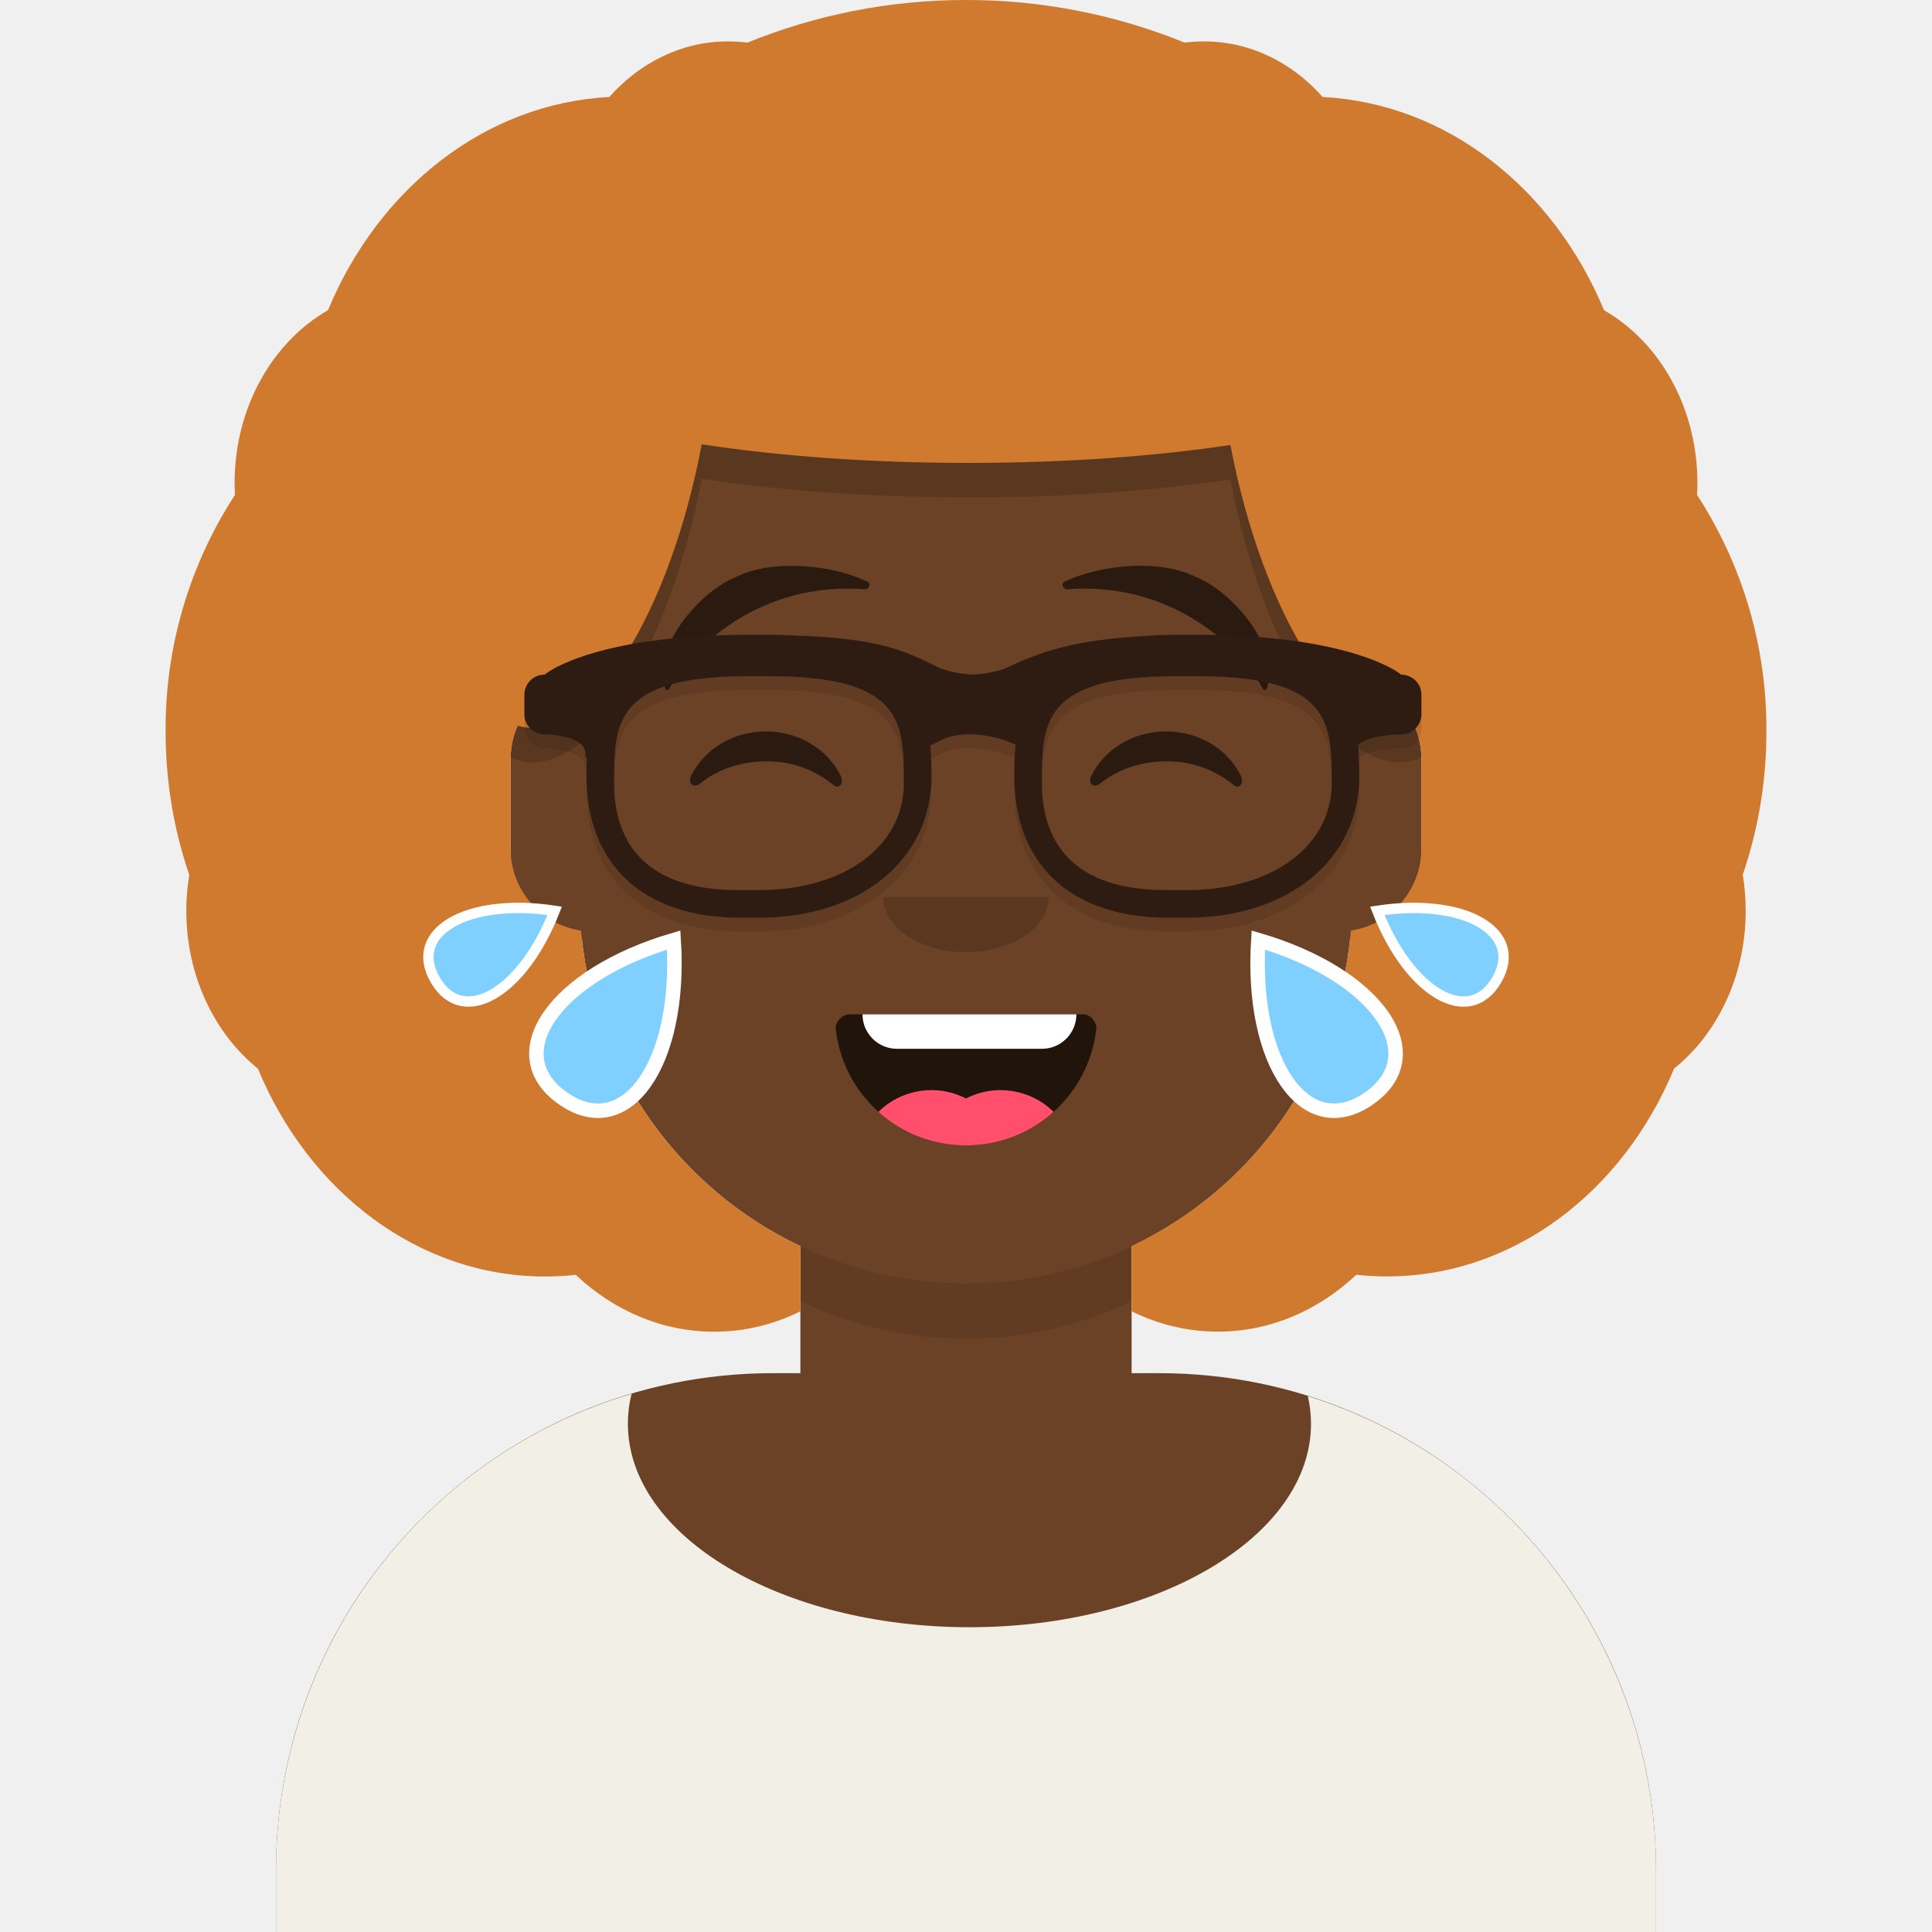
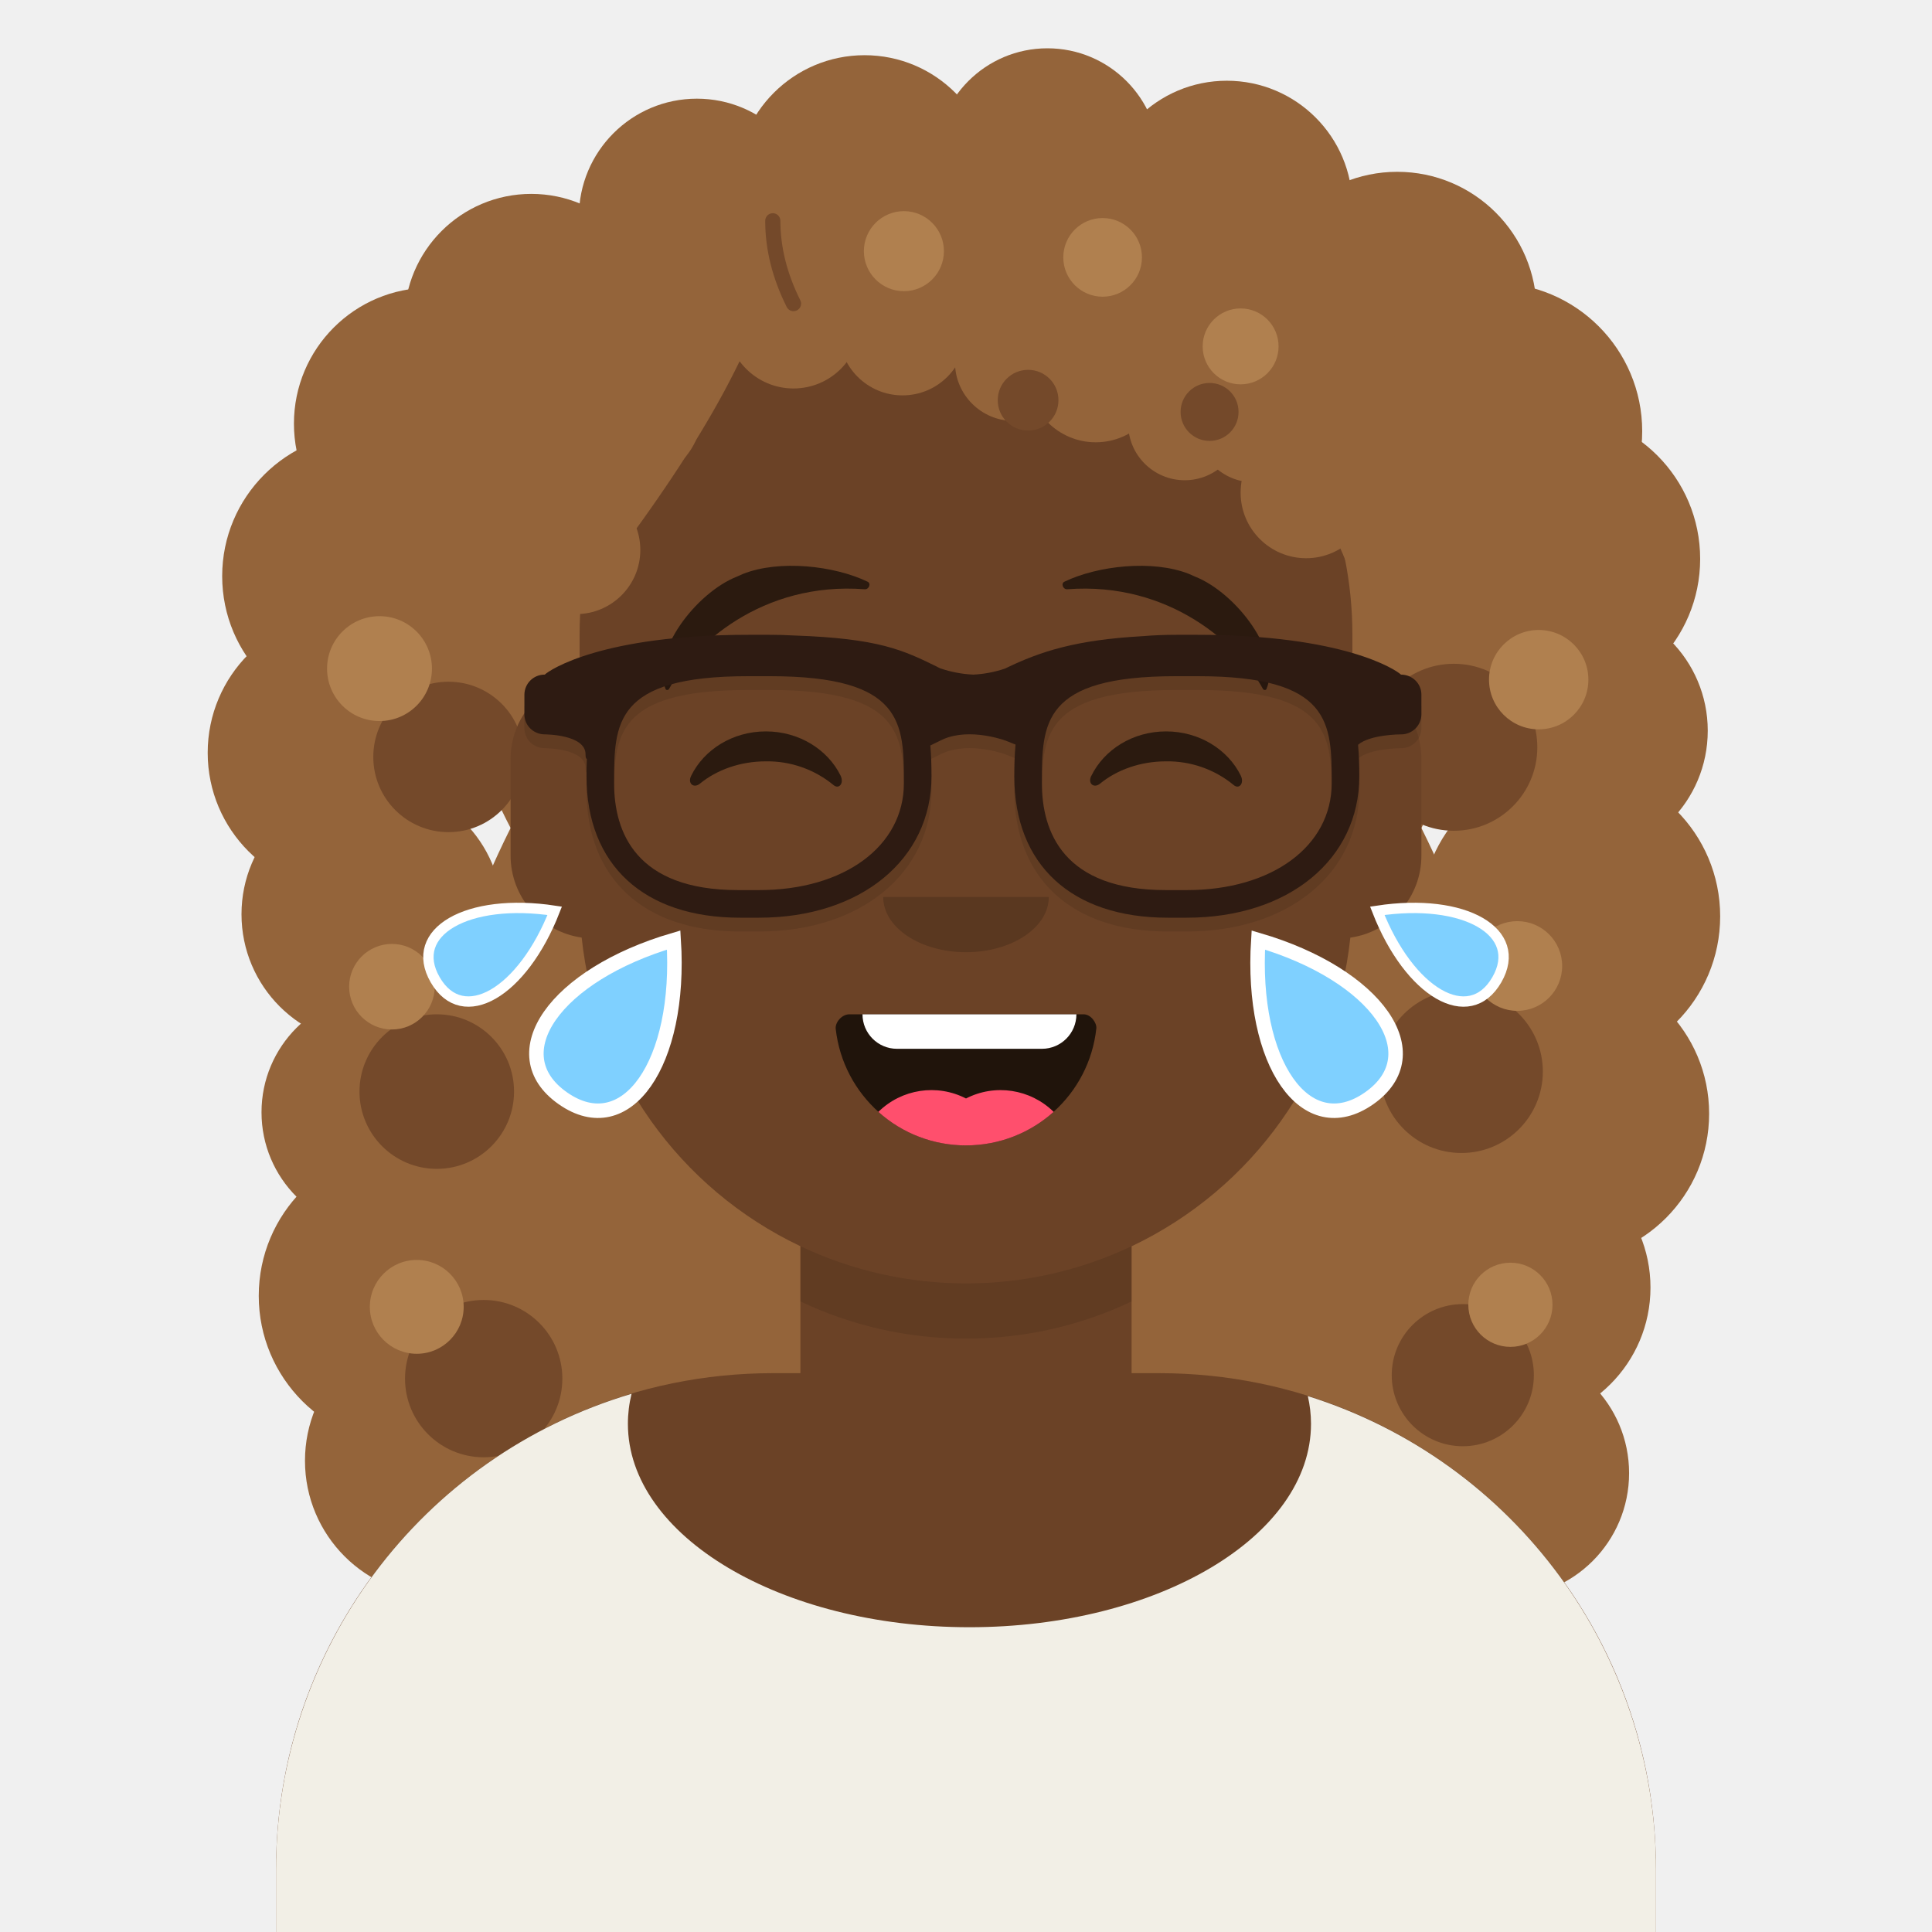
<svg xmlns="http://www.w3.org/2000/svg" viewBox="0 0 280 280" fill="none" shape-rendering="auto" width="280" height="280">
  <mask id="viewboxMask">
    <rect width="280" height="280" rx="0" ry="0" x="0" y="0" fill="#fff" />
  </mask>
  <g mask="url(#viewboxMask)">
+     <g id="hair-back">
+       <path d="M74 120 C48 70 82 28 140 28 C198 28 232 70 206 120 C226 160 224 205 210 232 L70 232 C56 205 54 160 74 120Z" fill="#94643a" />
+       <circle cx="77.0" cy="46.5" r="18.4" fill="#94643a" />
+       <circle cx="62.3" cy="61.4" r="19.7" fill="#94643a" />
+       <circle cx="53.0" cy="83.5" r="20.8" fill="#94643a" />
+       <circle cx="50.3" cy="109.1" r="20.2" fill="#94643a" />
+       <circle cx="53.9" cy="132.5" r="18.9" fill="#94643a" />
+       <circle cx="55.2" cy="161.2" r="17.3" fill="#94643a" />
+       <circle cx="59.1" cy="187.8" r="21.6" fill="#94643a" />
+       <circle cx="63.8" cy="211.7" r="19.6" fill="#94643a" />
+       <circle cx="202.5" cy="45.1" r="20.2" fill="#94643a" />
+       <circle cx="216.5" cy="62.5" r="21.5" fill="#94643a" />
+       <circle cx="225.2" cy="81.0" r="21.2" fill="#94643a" />
+       <circle cx="229.0" cy="105.9" r="18.5" fill="#94643a" />
+       <circle cx="227.6" cy="132.8" r="21.7" fill="#94643a" />
+       <circle cx="226.3" cy="161.4" r="21.4" fill="#94643a" />
+       <circle cx="219.4" cy="186.6" r="19.8" fill="#94643a" />
+       <circle cx="218.1" cy="213.5" r="18.0" fill="#94643a" />
+       <circle cx="101.0" cy="31.4" r="17.1" fill="#94643a" />
+       <circle cx="125.3" cy="26.6" r="18.6" fill="#94643a" />
+       <circle cx="151.8" cy="23.2" r="16.2" fill="#94643a" />
+       <circle cx="177.8" cy="29.9" r="18.2" fill="#94643a" />
+       <circle cx="65.0" cy="109.7" r="10.9" fill="#74492a" />
+       <circle cx="63.3" cy="158.2" r="11.2" fill="#74492a" />
+       <circle cx="70.1" cy="199.8" r="11.4" fill="#74492a" />
+       <circle cx="210.7" cy="108.3" r="12.1" fill="#74492a" />
+       <circle cx="211.8" cy="155.3" r="11.8" fill="#74492a" />
+       <circle cx="212.0" cy="199.3" r="10.3" fill="#74492a" />
+       <circle cx="55.0" cy="96.9" r="7.6" fill="#b0804f" />
+       <circle cx="56.8" cy="143.0" r="6.2" fill="#b0804f" />
+       <circle cx="60.4" cy="189.4" r="6.8" fill="#b0804f" />
+       <circle cx="223.0" cy="98.5" r="7.2" fill="#b0804f" />
+       <circle cx="219.9" cy="140.0" r="6.5" fill="#b0804f" />
+       <circle cx="218.9" cy="189.1" r="6.1" fill="#b0804f" />
+     </g>
    <g transform="translate(8)">
      <path d="M132 36a56 56 0 0 0-56 56v6.17A12 12 0 0 0 66 110v14a12 12 0 0 0 10.3 11.88 56.04 56.04 0 0 0 31.7 44.73v18.4h-4a72 72 0 0 0-72 72v9h200v-9a72 72 0 0 0-72-72h-4v-18.39a56.04 56.04 0 0 0 31.7-44.73A12 12 0 0 0 198 124v-14a12 12 0 0 0-10-11.83V92a56 56 0 0 0-56-56Z" fill="#6b4226" />
      <path d="M108 180.61v8a55.79 55.79 0 0 0 24 5.39c8.59 0 16.73-1.93 24-5.39v-8a55.79 55.79 0 0 1-24 5.39 55.79 55.79 0 0 1-24-5.39Z" fill="#000" fill-opacity=".1" />
      <g transform="translate(0 170)">
        <path d="M132.5 65.83c27.34 0 49.5-13.2 49.5-29.48 0-1.37-.16-2.7-.46-4.02A72.03 72.03 0 0 1 232 101.05V110H32v-8.95A72.03 72.03 0 0 1 83.53 32a18 18 0 0 0-.53 4.35c0 16.28 22.16 29.48 49.5 29.48Z" fill="#f2efe6" />
      </g>
      <g transform="translate(78 134)">
        <path fill-rule="evenodd" clip-rule="evenodd" d="M35.12 15.13a19 19 0 0 0 37.77-.09c.08-.77-.77-2.04-1.85-2.04H37.1C36 13 35 14.18 35.12 15.13Z" fill="#000" fill-opacity=".7" />
        <path d="M70 13H39a5 5 0 0 0 5 5h21a5 5 0 0 0 5-5Z" fill="#fff" />
        <path d="M66.7 27.14A10.96 10.96 0 0 0 54 25.2a10.95 10.95 0 0 0-12.7 1.94A18.93 18.93 0 0 0 54 32c4.88 0 9.33-1.84 12.7-4.86Z" fill="#FF4F6D" />
      </g>
      <g transform="translate(104 122)">
        <path fill-rule="evenodd" clip-rule="evenodd" d="M16 8c0 4.42 5.37 8 12 8s12-3.58 12-8" fill="#000" fill-opacity=".16" />
      </g>
      <g transform="translate(76 90)">
        <path d="M16.16 22.45c1.85-3.8 6-6.45 10.84-6.45 4.81 0 8.96 2.63 10.82 6.4.55 1.13-.24 2.05-1.03 1.37a15.05 15.05 0 0 0-9.8-3.43c-3.73 0-7.12 1.24-9.55 3.23-.9.73-1.82-.01-1.28-1.12ZM74.16 22.45c1.85-3.8 6-6.45 10.84-6.45 4.81 0 8.96 2.63 10.82 6.4.55 1.13-.24 2.05-1.03 1.37a15.05 15.05 0 0 0-9.8-3.43c-3.74 0-7.13 1.24-9.56 3.23-.9.73-1.82-.01-1.28-1.12Z" fill-rule="evenodd" clip-rule="evenodd" fill="#000" fill-opacity=".6" />
      </g>
      <g transform="translate(76 82)">
        <path d="m22.77 1.58.9-.4C28.93-.91 36.88-.03 41.73 2.3c.57.27.18 1.15-.4 1.1-14.92-1.14-24.96 8.15-28.37 14.45-.1.18-.41.2-.49.03-2.3-5.32 4.45-13.98 10.3-16.3ZM89.23 1.58l-.9-.4C83.07-.91 75.12-.03 70.27 2.3c-.57.27-.18 1.15.4 1.1 14.92-1.14 24.96 8.15 28.37 14.45.1.18.41.2.49.03 2.3-5.32-4.45-13.98-10.3-16.3Z" fill-rule="evenodd" clip-rule="evenodd" fill="#000" fill-opacity=".6" />
      </g>
-       <g transform="translate(-1)">
-         <path d="M94.7 69.39c-4.62 24.47-16 42.72-25.74 41a7.49 7.49 0 0 1-1.96-.63V89a65.93 65.93 0 0 1 28.4-54.24c.48 2.39.83 4.99 1.05 7.77a262.85 262.85 0 0 1 36.9-2.44c13.27 0 25.67.85 36.22 2.34.22-2.74.57-5.3 1.05-7.67A65.92 65.92 0 0 1 199 89v20.76c-.62.3-1.28.52-1.95.63-9.72 1.72-21.09-16.48-25.73-40.9a260.5 260.5 0 0 1-37.97 2.59c-14.3 0-27.6-1-38.65-2.7Z" fill="#000" fill-opacity=".16" />
-         <path d="M133 0c-11.21 0-21.9 2.2-31.69 6.18-.92-.12-1.86-.18-2.81-.18-6.7 0-12.77 3.07-17.2 8.06-18.04.93-33.46 13.3-40.77 30.9C32.5 49.56 27 59.04 27 70c0 .58.02 1.15.05 1.73A62.11 62.11 0 0 0 17 106c0 7.33 1.21 14.34 3.43 20.78-.28 1.69-.43 3.44-.43 5.22 0 9.45 4.1 17.81 10.38 22.88C37.74 172.68 53.6 185 72 185c1.5 0 2.98-.08 4.44-.24C81.9 189.9 88.88 193 96.5 193c4.44 0 8.67-1.05 12.5-2.95v-9.44a56.03 56.03 0 0 1-31.8-45.74A12 12 0 0 1 67 123v-13c0-1.72.36-3.36 1.02-4.84.3.1.62.18.94.23 9.73 1.72 21.12-16.53 25.74-41 11.05 1.7 24.35 2.7 38.65 2.7 14.02 0 27.06-.96 37.97-2.6 4.64 24.41 16.01 42.6 25.73 40.9.32-.06.63-.14.94-.23a11.96 11.96 0 0 1 1 4.83v13a12 12 0 0 1-10.2 11.87A56.03 56.03 0 0 1 157 180.6v9.44a28.06 28.06 0 0 0 12.5 2.95c7.62 0 14.61-3.1 20.06-8.24 1.46.16 2.94.24 4.44.24 18.39 0 34.26-12.32 41.62-30.12C241.9 149.81 246 141.45 246 132c0-1.78-.15-3.53-.43-5.22A63.91 63.91 0 0 0 249 106a62.11 62.11 0 0 0-10.05-34.27c.04-.58.05-1.15.05-1.73 0-10.96-5.5-20.44-13.53-25.04-7.31-17.6-22.73-29.97-40.77-30.9C180.27 9.07 174.2 6 167.5 6c-.95 0-1.89.06-2.81.18A83.76 83.76 0 0 0 133 0Z" fill="#cf7a2e" />
-       </g>
+       <g transform="translate(-1)" />
      <g transform="translate(49 72)" />
      <g transform="translate(62 42)">
        <g fill-rule="evenodd" clip-rule="evenodd">
          <path d="M38.5 52c-21.3 0-28.85 5.1-29.55 5.77A2.92 2.92 0 0 0 6 60.66v2.88c0 1.6 1.32 2.89 2.95 2.89 0 0 5.91 0 5.91 2.88 0 .44.07.65.19.68-.04.82-.05 1.66-.05 2.5C15 85.34 23.31 93 37.24 93H40c14.72 0 25-8.43 25-20.5 0-1.5-.04-3-.17-4.46l1.58-.77c.58-.29 1.21-.5 1.9-.64 1.85-.38 3.95-.22 5.99.28.73.18 1.26.35 1.5.45l1.38.55c-.14 1.5-.18 3.04-.18 4.6C77 85.34 85.31 93 99.24 93H102c14.72 0 25-8.43 25-20.5 0-1.54-.04-3.07-.18-4.56 1.74-1.51 6.22-1.51 6.22-1.51a2.92 2.92 0 0 0 2.96-2.89v-2.88c0-1.6-1.32-2.89-2.96-2.89-.69-.67-8.25-5.77-29.54-5.77H100.53c-1.8 0-3.44.07-4.97.2-9.54.54-14.68 2.15-19.92 4.7a17 17 0 0 1-4.56.87 17.01 17.01 0 0 1-4.81-.91l-.42-.2v-.01c-4.94-2.42-8.43-4.13-20.78-4.55a61.2 61.2 0 0 0-3.6-.1H38.5ZM19 73.5C19 64.84 19 58 38.39 58h3.22C61 58 61 64.84 61 73.5 61 82.63 52.36 89 40 89h-3.03C22.12 89 19 80.57 19 73.5Zm62 0c0-8.66 0-15.5 19.39-15.5h3.22C123 58 123 64.84 123 73.5c0 9.13-8.64 15.5-21 15.5h-3.03C84.12 89 81 80.57 81 73.5Z" fill="#000" fill-opacity=".1" />
          <path d="M38.5 50c-21.3 0-28.85 5.1-29.55 5.77A2.92 2.92 0 0 0 6 58.66v2.88c0 1.6 1.32 2.89 2.95 2.89 0 0 5.91 0 5.91 2.88 0 .44.07.65.19.68-.04.82-.05 1.66-.05 2.5C15 83.34 23.31 91 37.24 91H40c14.72 0 25-8.43 25-20.5 0-1.5-.04-3-.17-4.46l1.58-.77c.58-.29 1.21-.5 1.9-.64 1.85-.38 3.95-.22 5.99.28.73.18 1.26.35 1.5.45l1.38.55c-.14 1.5-.18 3.04-.18 4.6C77 83.34 85.31 91 99.24 91H102c14.72 0 25-8.43 25-20.5 0-1.54-.04-3.07-.18-4.56 1.74-1.51 6.22-1.51 6.22-1.51a2.92 2.92 0 0 0 2.96-2.89v-2.88c0-1.6-1.32-2.89-2.96-2.89-.69-.67-8.25-5.77-29.54-5.77H100.53c-1.8 0-3.44.07-4.97.2-9.54.54-14.68 2.15-19.92 4.7a17 17 0 0 1-4.56.87 17.01 17.01 0 0 1-4.81-.91l-.42-.2v-.01c-4.94-2.42-8.43-4.13-20.78-4.55a61.2 61.2 0 0 0-3.6-.1H38.5ZM19 71.5C19 62.84 19 56 38.39 56h3.22C61 56 61 62.84 61 71.5 61 80.63 52.36 87 40 87h-3.03C22.12 87 19 78.57 19 71.5Zm62 0c0-8.66 0-15.5 19.39-15.5h3.22C123 56 123 62.84 123 71.5c0 9.13-8.64 15.5-21 15.5h-3.03C84.12 87 81 78.57 81 71.5Z" fill="#2e1b12" />
        </g>
      </g>
+     </g>
+     <g id="hair-front">
+       <path d="M82 90 C74 58 98 34 140 34 C182 34 206 58 198 90 C194 76 188 66 178 60 C152 56 130 48 112 40 C108 54 98 70 82 90Z" fill="#94643a" />
+       <circle cx="115.0" cy="46.6" r="9.7" fill="#94643a" />
+       <circle cx="130.8" cy="48.1" r="9.2" fill="#94643a" />
+       <circle cx="146.9" cy="52.5" r="8.5" fill="#94643a" />
+       <circle cx="158.8" cy="54.3" r="9.8" fill="#94643a" />
+       <circle cx="171.7" cy="61.4" r="8.2" fill="#94643a" />
+       <circle cx="181.7" cy="61.6" r="8.3" fill="#94643a" />
+       <circle cx="189.3" cy="71.4" r="9.5" fill="#94643a" />
+       <circle cx="99.0" cy="46.1" r="9.6" fill="#94643a" />
+       <circle cx="91.8" cy="59.8" r="9.9" fill="#94643a" />
+       <circle cx="87.5" cy="65.7" r="8.2" fill="#94643a" />
+       <circle cx="83.5" cy="79.7" r="9.3" fill="#94643a" />
+       <circle cx="119.0" cy="33.3" r="14.5" fill="#94643a" />
+       <circle cx="148.8" cy="30.6" r="14.5" fill="#94643a" />
+       <circle cx="168.7" cy="34.0" r="14.5" fill="#94643a" />
+       <circle cx="187.9" cy="46.9" r="14.3" fill="#94643a" />
+       <circle cx="101.8" cy="33.7" r="14.1" fill="#94643a" />
+       <circle cx="88.3" cy="51.3" r="12.3" fill="#94643a" />
+       <circle cx="131.0" cy="36.4" r="5.8" fill="#b0804f" />
+       <circle cx="159.8" cy="37.3" r="5.7" fill="#b0804f" />
+       <circle cx="179.8" cy="50.2" r="5.5" fill="#b0804f" />
+       <circle cx="149.0" cy="58.0" r="4.4" fill="#74492a" />
+       <circle cx="175.3" cy="59.7" r="4.2" fill="#74492a" />
+       <path d="M112 32 C112 36 113 40 115 44" stroke="#74492a" stroke-width="2.2" stroke-linecap="round" />
    </g>
  </g>
  <g id="tears-of-joy">
    <g transform="translate(88 150) rotate(35) scale(1.4)">
      <path d="M0-12C8-2 8 8 0 8C-8 8-8-2 0-12Z" fill="#7fd0ff" stroke="#ffffff" stroke-width="1.5" />
    </g>
    <g transform="translate(70 138) rotate(60) scale(1)">
      <path d="M0-12C8-2 8 8 0 8C-8 8-8-2 0-12Z" fill="#7fd0ff" stroke="#ffffff" stroke-width="1.5" />
    </g>
    <g transform="translate(192 150) rotate(-35) scale(1.4)">
      <path d="M0-12C8-2 8 8 0 8C-8 8-8-2 0-12Z" fill="#7fd0ff" stroke="#ffffff" stroke-width="1.5" />
    </g>
    <g transform="translate(210 138) rotate(-60) scale(1)">
      <path d="M0-12C8-2 8 8 0 8C-8 8-8-2 0-12Z" fill="#7fd0ff" stroke="#ffffff" stroke-width="1.5" />
    </g>
  </g>
</svg>
